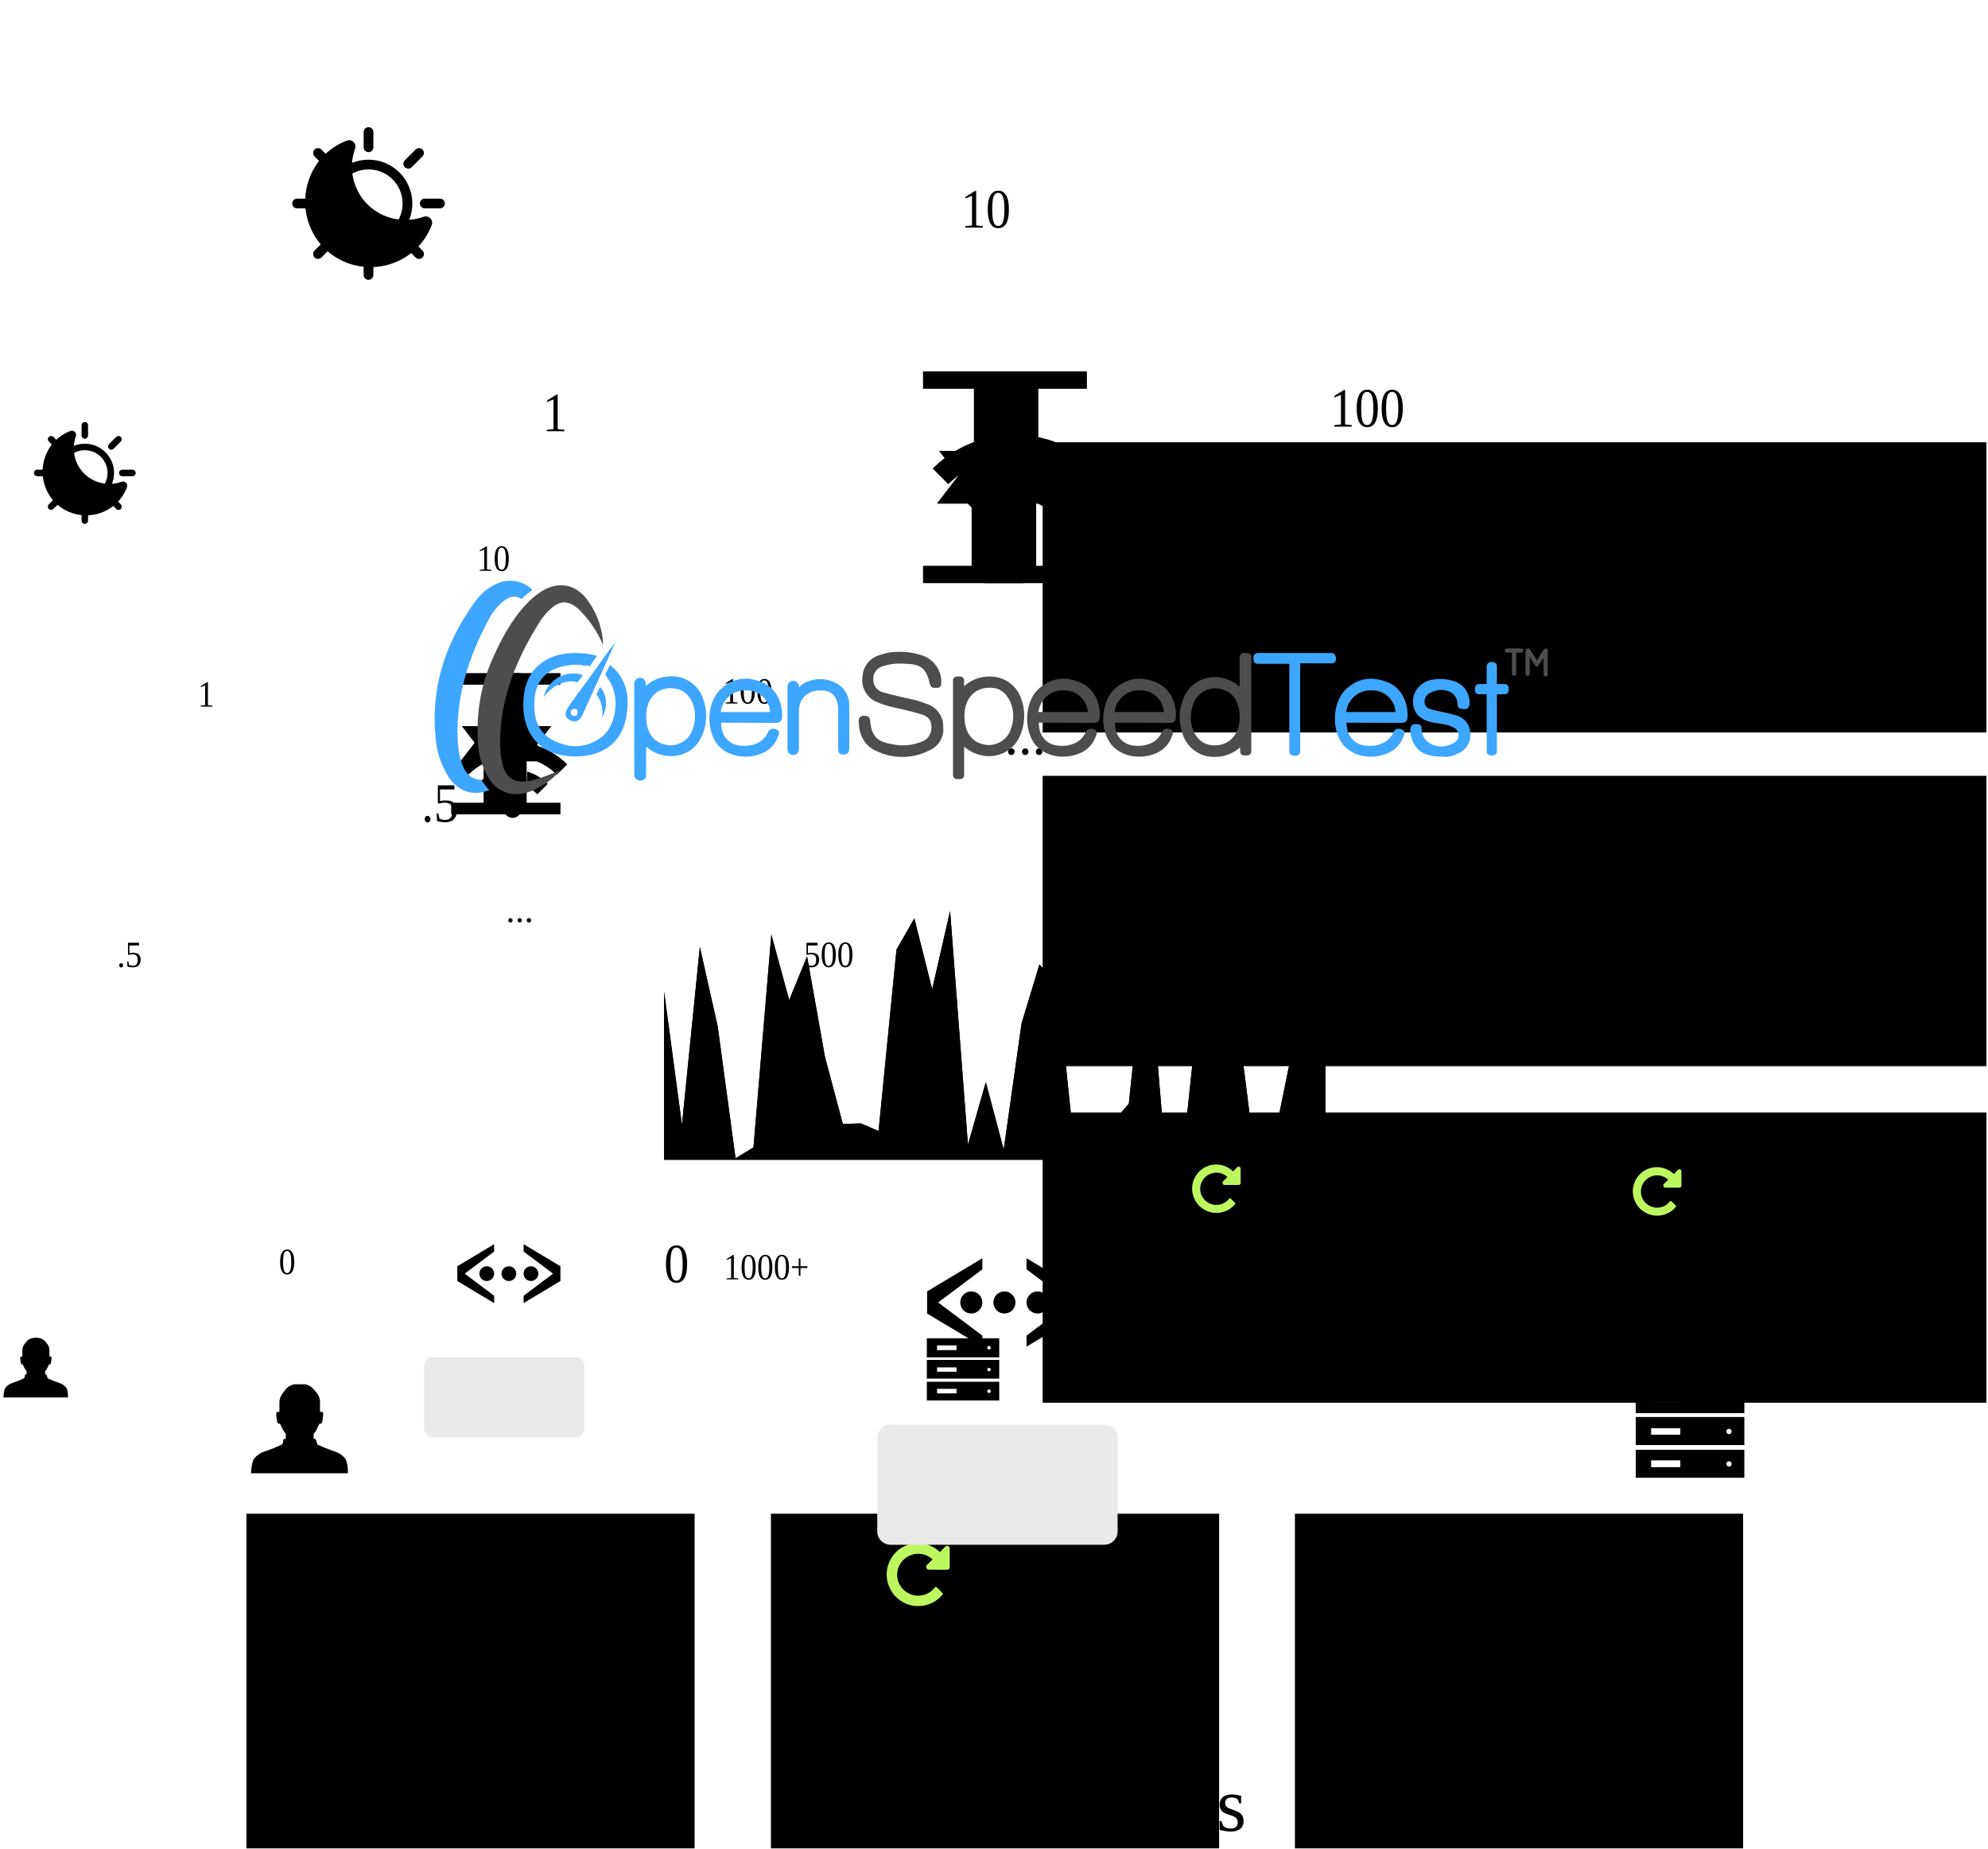
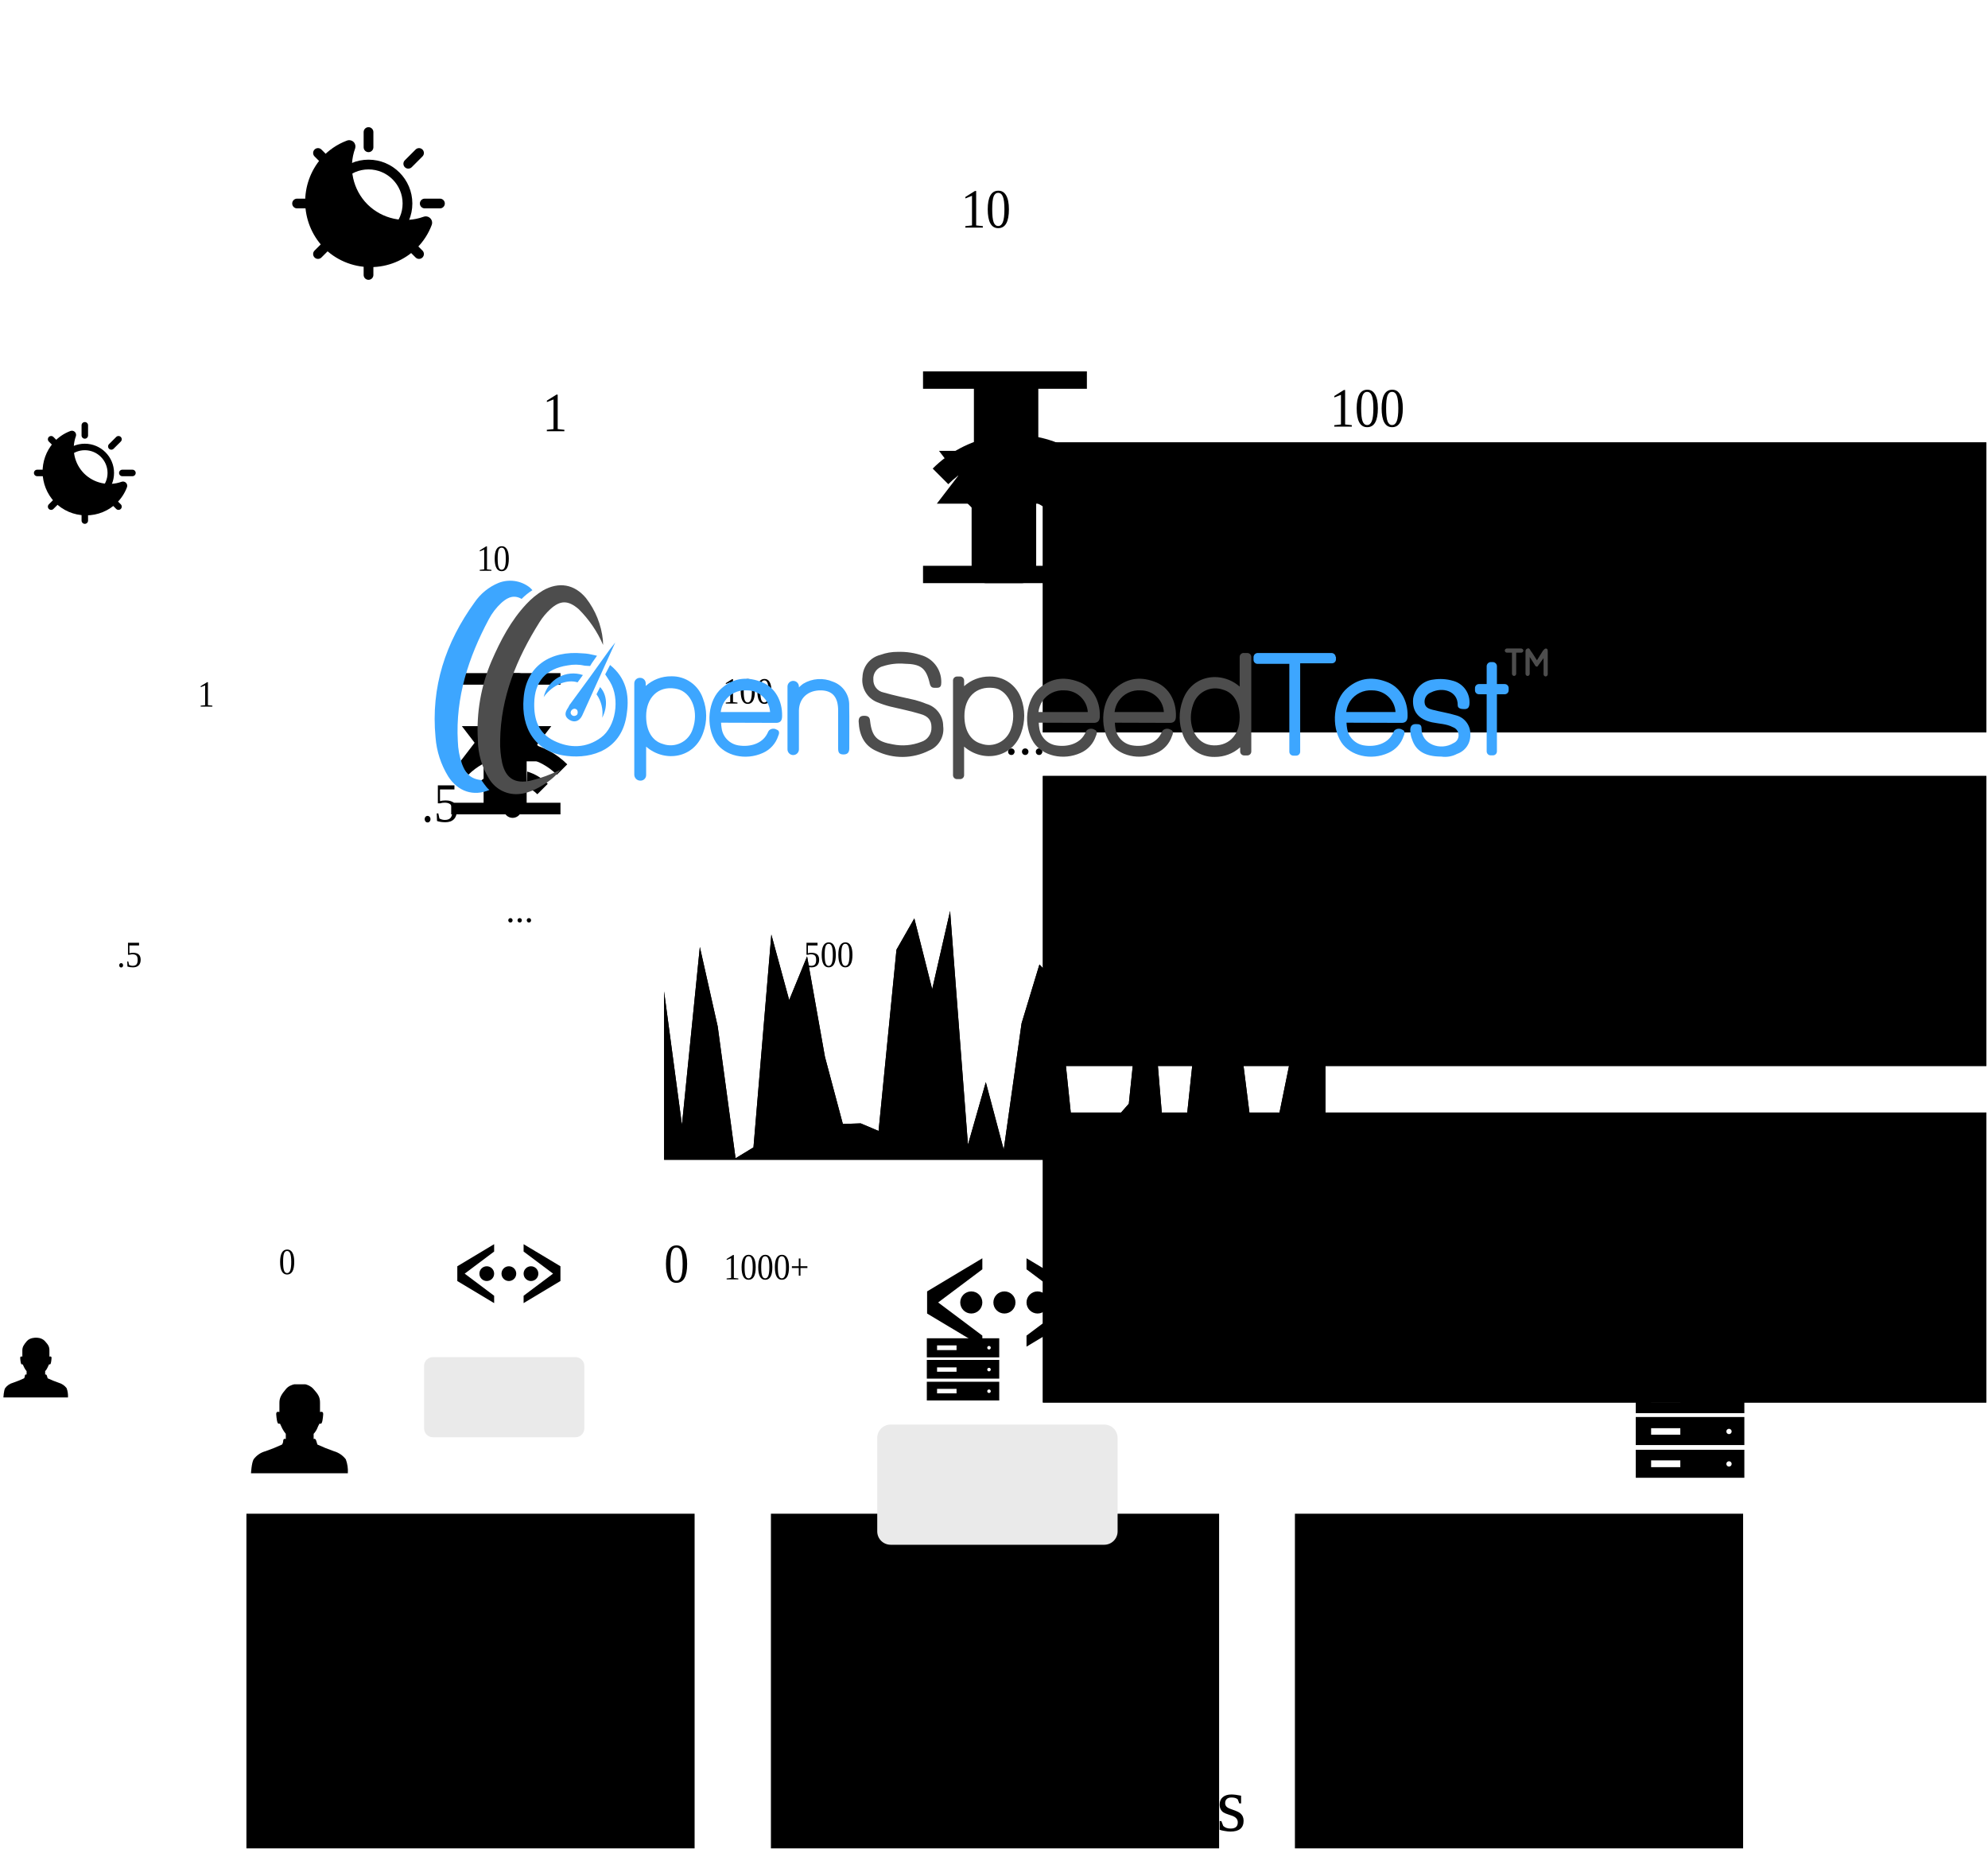
<svg xmlns="http://www.w3.org/2000/svg" xmlns:xlink="http://www.w3.org/1999/xlink" version="1.1" id="OpenSpeedtest" class="openSpeedtestApp">
  <symbol id="logo" viewBox="0 0 262.79 50.38">
    <a target="_blank" href="http://openspeedtest.com?ref=Self-Hosted-Intro&amp;run=5">
      <g>
        <path d="M39.77,15.17A27,27,0,0,0,34,6.71c-2.49-2.13-4.33-2.13-6.68,0a15.2,15.2,0,0,0-2.55,3.06c-5.4,8.59-9.17,17.68-9.31,28a22.39,22.39,0,0,0,.5,5.33C16.83,46.7,19,48,22.66,47.2a32.27,32.27,0,0,0,7-2.56c-1.78,2.63-6.47,5.4-9.38,5.68a7.44,7.44,0,0,1-7.46-3.62,17.59,17.59,0,0,1-2.62-9.16A41.31,41.31,0,0,1,13.42,19C15.55,14.1,18,9.41,21.66,5.51a18.35,18.35,0,0,1,3.91-3.2C29.33.18,33,.82,35.72,4.09a19.33,19.33,0,0,1,4,9.94Z" style="fill: #4d4d4d" />
        <path d="M12.93,49.4C9.16,51,5.47,49.76,3.2,46.2A20.53,20.53,0,0,1,.21,37C-.92,25.11,2.56,14.6,9.45,5.08A12.69,12.69,0,0,1,15.06.53a7.51,7.51,0,0,1,7.31,1,5.17,5.17,0,0,1,.71.71A14.47,14.47,0,0,0,20.53,4.3c-2.21-1.28-3.84.14-4.76.92a14.34,14.34,0,0,0-3,3.91C8,18.08,4.9,27.52,5.47,37.89a17.58,17.58,0,0,0,1,5.4c.71,1.85,1.71,3.48,4.48,3.77C11.15,47.06,12,48.69,12.93,49.4Z" style="fill: #3da6ff" />
        <path d="M109.31,16.8a16.31,16.31,0,0,1,6,.92A6.55,6.55,0,0,1,119.61,24c0,.78-.15,1.28-1,1.28s-1.42.14-1.7-.92c-.86-3.77-2.13-4.69-6-4.76a12.92,12.92,0,0,0-5,.57,3,3,0,0,0-2.34,3.19A3,3,0,0,0,106,26.39c2.48.71,4.9,1.21,7.39,1.77a22,22,0,0,1,2.77.93,5.47,5.47,0,0,1,3.9,5.25,5.44,5.44,0,0,1-3.34,5.76,14,14,0,0,1-12.35.14c-3-1.28-4.12-3.84-4.27-7,0-.93.36-1.35,1.28-1.35s1.35.28,1.42,1.21c.43,3.76,1.64,4.9,5.4,5.54a11.78,11.78,0,0,0,6.61-.57,3.45,3.45,0,0,0,2.48-3.48c0-1.64-.78-2.63-2.63-3.13-2.34-.71-4.83-1.21-7.17-1.77a22.21,22.21,0,0,1-3-1,5.61,5.61,0,0,1-3.48-6,5.55,5.55,0,0,1,4.26-5.19A11.35,11.35,0,0,1,109.31,16.8Z" style="fill: #4d4d4d" />
        <path d="M237.65,41.52c-3.84,0-6-1.35-6.89-4.05a5.87,5.87,0,0,1-.43-2.2c0-.86.36-1.42,1.28-1.42S233,33.92,233,35c0,3.55,4.41,5.26,7.53,3.34a2,2,0,0,0,1.21-1.92,2,2,0,0,0-1.35-1.84c-1.49-.79-3.2-.79-4.9-1.14-3.2-.71-4.76-2.56-4.48-5.61a5.37,5.37,0,0,1,4.69-4.48,10.83,10.83,0,0,1,4.76.29,5.24,5.24,0,0,1,3.84,5.54c-.08.78-.43,1.13-1.14,1.13s-1.63-.07-1.63-.92c.07-3.34-3.56-4.4-6.33-3a2.31,2.31,0,0,0-1.49,2.34c.07,1.14.93,1.49,1.78,1.71,1.85.49,3.83.78,5.68,1.35a4.49,4.49,0,0,1,3.34,4.54,4.62,4.62,0,0,1-3.13,4.55A6,6,0,0,1,237.65,41.52Z" style="fill: #3da6ff" />
        <path d="M35,22.27,33.74,24c-2.35-.78-5.83.43-8,3.48A7.15,7.15,0,0,1,35,22.27Z" style="fill: #3da6ff" />
        <path d="M39.56,32.35a7.75,7.75,0,0,0-1.35-5.54l.85-1.7C40.7,26.89,40.91,29.73,39.56,32.35Z" style="fill: #3da6ff" />
        <path d="M262.79,17.65h0V16.8c0-.36,0-.71-.35-.78s-.57.28-.78.5c-.43.71-.93,1.42-1.42,2.27-.57-.85-1-1.64-1.5-2.27-.14-.29-.35-.71-.78-.5s-.42.42-.42.78V22a.53.53,0,0,0,.49.5h0a.53.53,0,0,0,.5-.5v-4l1.35,2.13c.14.14.43.28.57,0l1.35-1.85v3.84a.53.53,0,0,0,.5.49h0a.53.53,0,0,0,.49-.49V17.72h0Z" style="fill: #4d4d4d" />
        <path d="M256.54,16h-3.41a.53.53,0,0,0-.49.49h0a.53.53,0,0,0,.49.5h1.21v5a.54.54,0,0,0,.5.5h0a.54.54,0,0,0,.5-.5v-5h1.2a.53.53,0,0,0,.5-.5h0A.59.59,0,0,0,256.54,16Z" style="fill: #4d4d4d" />
        <path d="M252.64,24.4h-1.85V20.14a1,1,0,0,0-.92-.93h-.57a1,1,0,0,0-.93.93V24.4h-1.84a.94.94,0,0,0-.92.92v.57a.93.93,0,0,0,.92.92h1.84v13.5a.94.94,0,0,0,.93.92h.57a.94.94,0,0,0,.92-.92V26.81h1.85a.94.94,0,0,0,.92-.92v-.57A.94.94,0,0,0,252.64,24.4Z" style="fill: #3da6ff" />
        <path d="M212.72,18a1,1,0,0,0-.92-.93H194.25a1,1,0,0,0-.92.93v.71a.94.94,0,0,0,.92.92h7.53V40.38a.94.94,0,0,0,.93.92h.71a.94.94,0,0,0,.92-.92V19.5h7.53a.94.94,0,0,0,.92-.92V18Z" style="fill: #3da6ff" />
        <path d="M190.06,39.31v0Z" style="fill: #7c7c7c" />
        <path d="M190.06,18v7c-4.4-3.84-11.43-2.77-13.49,3.34a11.48,11.48,0,0,0,.07,8,7.72,7.72,0,0,0,7.53,5.26,8.84,8.84,0,0,0,6-2.27h0v1a.94.94,0,0,0,.93.92h.78a.93.93,0,0,0,.92-.92V18a.94.94,0,0,0-.92-.93h-.78A.92.92,0,0,0,190.06,18Zm-6.82,20.81a4.79,4.79,0,0,1-1.13-.29c-3.06-1.2-4.41-5.39-3.06-9.23a5.49,5.49,0,0,1,7.11-3.55c2.48.71,3.9,3.12,3.9,6.53C190.06,36.62,187.22,39.31,183.24,38.82Z" style="fill: #4d4d4d" />
        <path d="M48.58,47.2h0a1.31,1.31,0,0,0,1.35-1.35V39.17c4.4,3.84,11.43,2.77,13.49-3.34a11.48,11.48,0,0,0-.07-8,7.7,7.7,0,0,0-7.52-5.26,8.83,8.83,0,0,0-6,2.28h0v-.57a1.31,1.31,0,0,0-1.35-1.35h0a1.31,1.31,0,0,0-1.35,1.35V45.78A1.42,1.42,0,0,0,48.58,47.2Zm8.17-21.74a6,6,0,0,1,1.13.29c3.06,1.21,4.41,5.4,3.06,9.23a5.47,5.47,0,0,1-7.1,3.55c-2.49-.71-3.91-3.12-3.91-6.53C49.93,27.67,52.7,24.83,56.75,25.46Z" style="fill: #3da6ff" />
        <path d="M228.06,33.56c1.21.07,1.64-.5,1.64-1.63.07-3.55-1.64-6.61-4.55-7.89-3.41-1.42-6.68-1.27-9.66,1.28-3.34,2.77-3.91,9-1.42,12.86,2.13,3.19,7,4.33,11.08,2.48a6.57,6.57,0,0,0,3.62-4c.29-.57.36-1.28-.35-1.5a1.51,1.51,0,0,0-1.78.15c-.28.28-.35.71-.57,1-1.13,2.06-3.83,3.05-6.74,2.56a4.77,4.77,0,0,1-3.91-4,10.21,10.21,0,0,1-.14-1.35ZM215.21,31a5.92,5.92,0,0,1,.92-2.55h0a5.81,5.81,0,0,1,5.26-2.56A5.46,5.46,0,0,1,226.85,31Z" style="fill: #3da6ff" />
        <path d="M173.37,33.56c1.21.07,1.64-.5,1.64-1.63.07-3.55-1.64-6.61-4.55-7.89-3.41-1.42-6.68-1.27-9.66,1.28-3.34,2.77-3.91,9-1.42,12.86,2.13,3.19,7,4.33,11.08,2.48a6.57,6.57,0,0,0,3.62-4c.29-.57.36-1.28-.35-1.5a1.51,1.51,0,0,0-1.78.15c-.28.28-.35.71-.57,1-1.13,2.06-3.83,3.05-6.74,2.56a4.77,4.77,0,0,1-3.91-4,10.21,10.21,0,0,1-.14-1.35ZM160.52,31a5.92,5.92,0,0,1,.92-2.55h0a5.81,5.81,0,0,1,5.26-2.56A5.46,5.46,0,0,1,172.16,31Z" style="fill: #4d4d4d" />
        <path d="M155.4,33.56c1.21.07,1.64-.5,1.64-1.63.07-3.55-1.64-6.61-4.55-7.89-3.41-1.42-6.68-1.27-9.66,1.28-3.34,2.77-3.91,9-1.42,12.86,2.13,3.19,7,4.33,11.08,2.48a6.57,6.57,0,0,0,3.62-4c.29-.57.36-1.28-.35-1.5a1.51,1.51,0,0,0-1.78.15c-.28.28-.35.71-.57,1-1.13,2.06-3.83,3.05-6.74,2.56a4.77,4.77,0,0,1-3.91-4,10.21,10.21,0,0,1-.14-1.35ZM142.55,31a5.92,5.92,0,0,1,.92-2.55h0a5.81,5.81,0,0,1,5.26-2.56A5.49,5.49,0,0,1,154.2,31Z" style="fill: #4d4d4d" />
        <path d="M80.4,33.56c1.21.07,1.63-.5,1.63-1.63.07-3.55-1.63-6.61-4.54-7.89-3.41-1.42-6.68-1.27-9.66,1.28-3.34,2.77-3.91,9-1.42,12.86,2.13,3.19,7,4.33,11.08,2.48a6.6,6.6,0,0,0,3.62-4c.28-.57.36-1.28-.36-1.5a1.49,1.49,0,0,0-1.77.15c-.28.28-.36.71-.57,1-1.14,2.06-3.83,3.05-6.75,2.56a4.75,4.75,0,0,1-3.9-4,10.21,10.21,0,0,1-.14-1.35ZM67.54,31a5.88,5.88,0,0,1,.93-2.55h0a5.8,5.8,0,0,1,5.25-2.56A5.46,5.46,0,0,1,79.19,31Z" style="fill: #3da6ff" />
        <path d="M97.87,29.51A5.77,5.77,0,0,0,94,23.83a7.7,7.7,0,0,0-7,.5,8.08,8.08,0,0,0-1,.85V25a1.35,1.35,0,1,0-2.7,0V39.81a1.35,1.35,0,0,0,2.7,0V30.65c.07-3,2.2-4.83,5.26-4.76,2.7.07,4,1.63,4,4.76v8.88c0,.92.15,1.49,1.28,1.49s1.35-.71,1.35-1.49C97.87,36.26,97.94,32.92,97.87,29.51Z" style="fill: #3da6ff" />
        <path d="M86,32.07v0Z" style="fill: #3da6ff" />
        <path d="M45.38,31.22c-1,8.66-8.16,10.86-14.13,10.15C23.65,40.52,20.38,34.7,21,27.74c.57-7.6,6.32-11.3,13.92-10.59a10.89,10.89,0,0,1,1.5.15c.78.14,1.91.42,1.91.42l-1.2,1.71-.43.71-1.21-.07A9.87,9.87,0,0,0,31.39,20c-5.11.78-7.81,3.76-7.88,9-.07,3.76,1,7,4.69,8.8s7.6,1.78,11.08-.78,4.54-9.09,2.13-13.14l-1.14-1.77,1.14-2.21C45.17,22.91,46,26.89,45.38,31.22Z" style="fill: #3da6ff" />
        <path d="M41.34,16.23h0c-3.13,4.41-6.25,8.74-9.52,13.14l-.14.29c-.07.07-.07.14-.15.28-.92,1.28-.85,2.2.29,2.91s2.34.36,3-1c2.28-5,4.55-10.09,6.89-15.2l.93-2.06ZM33.67,31.57a1,1,0,0,1-.72.36.83.83,0,0,1-.85-.85,1,1,0,0,1,.85-.86.81.81,0,0,1,.72.36A1.22,1.22,0,0,1,33.67,31.57Z" style="fill: #3da6ff" />
        <path d="M136.08,34.91a5.46,5.46,0,0,1-7.1,3.55c-2.48-.71-3.91-3.12-3.91-6.53,0-4.41,2.77-7.1,6.89-6.61a4.75,4.75,0,0,1,1.14.29C136,26.89,137.43,31.15,136.08,34.91Zm2.42-7A7.72,7.72,0,0,0,131,22.62a8.85,8.85,0,0,0-6,2.28V23.55a.94.94,0,0,0-.92-.93h-.78a.94.94,0,0,0-.92.93V45.92a.93.93,0,0,0,.92.92h.78a.93.93,0,0,0,.92-.92V39.17c4.41,3.84,11.44,2.77,13.5-3.34A11.79,11.79,0,0,0,138.5,27.88Z" style="fill: #4d4d4d" />
      </g>
      <rect fill="transparent" x="0" y="0" width="265" height="60" />
    </a>
  </symbol>
  <symbol id="mainGaugebg" viewBox="0 0 295.93 270.18">
    <path fill="none" d="M64.32,256.41a137,137,0,1,1,192.09-24.8l-.07.09a134.45,134.45,0,0,1-24.71,24.71" />
  </symbol>
  <symbol id="mainGaugeBlue" viewBox="0 0 295.93 270.18">
    <path fill="none" d="M64.32,256.41a137,137,0,1,1,192.09-24.8l-.07.09a134.45,134.45,0,0,1-24.71,24.71" />
  </symbol>
  <symbol id="mainGaugeWhite" viewBox="0 0 295.93 270.18">
    <path fill="none" d="M64.32,256.41a137,137,0,1,1,192.09-24.8l-.07.09a134.45,134.45,0,0,1-24.71,24.71" />
  </symbol>
  <symbol id="oDoMeter" viewBox="0 0 295.93 270.18">
    <text transform="translate(76.34 264.28) scale(0.9 1)">0</text>
    <text transform="translate(23.81 164.6) scale(0.9 1)">.5</text>
    <text transform="translate(50.01 80.11) scale(0.9 1)">1</text>
    <text transform="translate(140.58 36.04) scale(0.9 1)">10</text>
    <text transform="translate(220.43 79.11) scale(0.9 1)">100</text>
    <text transform="translate(246.71 164.6) scale(0.9 1)">500</text>
    <text id="oDoTopSpeed" class="oDoTop-Speed" transform="translate(220.71 265.99) scale(0.9 1)">1000+</text>
    <text id="oDoLiveSpeed" class="oDoLive-Speed" transform="translate(150 150) scale(1 1)">...</text>
    <text id="oDoLiveStatus" class="oDoLive-Status" transform="translate(151 170) scale(1 1)" />
  </symbol>
  <symbol id="progressBar" viewBox="0 0 293.53 18.38">
    <defs>
      <symbol id="personLeft" class="uiBg" viewBox="0 0 33.46 30.9">
        <path d="M32.7,4.8a7.81,7.81,0,0,1-4.1,2.8,61.42,61.42,0,0,0-5.7,2.3s-.1.3-.4,1.3-.9.6-.9.6v1.8a6.15,6.15,0,0,1,1.2,1.8,14.72,14.72,0,0,0,.8,1.7h.5c.5,0,.7,1.9.8,3.2s-1.1.8-1.1.8v3.2c0,1.9-.5,2.8-2.3,4.8s-4.7,1.8-4.7,1.8-3.1.1-4.7-1.8-2.3-3-2.3-4.8V21.1s-1.2.5-1.1-.8.3-3.2.8-3.2H10s.3-.6.8-1.7A9.62,9.62,0,0,1,12,13.6V11.8s-.8.4-.9-.6a2.26,2.26,0,0,0-.4-1.3A61.42,61.42,0,0,0,5,7.6,7.41,7.41,0,0,1,.9,4.8C.2,3.6,0,0,0,0H33.4A11.7,11.7,0,0,1,32.7,4.8Z" />
      </symbol>
      <symbol id="progressElement" class="uiBg" viewBox="0 0 409.31 10.48">
        <line id="progressbg" class="progressbg" x1="5" y1="5" x2="405" y2="5" />
      </symbol>
      <symbol id="doc" class="uiBg" viewBox="0 0 36.8 31.6">
        <path d="M0,31.6V21.9H36.8v9.7Zm15.1-6H5.2V28h9.9Zm16.5.3a.9.9,0,1,0,.9.9A.9.9,0,0,0,31.6,25.9Z" />
        <path d="M0,20.6V11.1H36.8v9.5Zm15.1-6H5.2v2.2h9.9Zm16.5.2a.9.9,0,1,0,.9.9A.9.9,0,0,0,31.6,14.8Z" />
        <path d="M0,9.5V0H36.8V9.5ZM15.1,3.6H5.2V5.9h9.9Zm16.5.2a.9.9,0,1,0,.9.9A.9.9,0,0,0,31.6,3.8Z" />
      </symbol>
    </defs>
    <g id="Progress">
      <g>
        <use width="33.46" height="30.9" transform="matrix(0.57, 0, 0, -0.57, 0, 17.49)" xlink:href="#personLeft" />
        <use width="409.31" height="10.48" transform="matrix(0.57, 0, 0, -0.57, 28.35, 13.39)" xlink:href="#progressElement" />
        <use width="36.8" height="31.6" transform="matrix(0.58, 0, 0, -0.58, 272.2, 18.38)" xlink:href="#doc" />
      </g>
    </g>
  </symbol>
  <symbol id="upSymbol" viewBox="0 0 32.21 41.62">
    <g>
      <path d="M2.71,26H9.55V38.55a2.93,2.93,0,0,0,2.78,3.07h7.13a2.94,2.94,0,0,0,2.78-3.07V26h6.84L15.89,8.8Z" />
      <rect width="32.21" height="3.41" />
    </g>
  </symbol>
  <symbol id="downSymbol" viewBox="0 0 32.21 41.62">
    <g>
      <path d="M29.51,15.62H22.66V3.08A2.94,2.94,0,0,0,19.88,0H12.76A2.94,2.94,0,0,0,10,3.08V15.62H3.14l13.18,17.2Z" />
      <rect y="38.21" width="32.21" height="3.41" />
    </g>
  </symbol>
  <symbol id="resultCard" viewBox="0 0 278.13 85.49">
    <g>
      <rect width="278.13" height="85.49" />
    </g>
  </symbol>
  <symbol id="resultCardMob" viewBox="0 0 88.1 65.79">
    <g>
      <rect width="88.1" height="65.79" />
    </g>
  </symbol>
  <symbol id="downloadRc1" viewBox="0 0 66.93 13.85">
    <g>
      <text transform="translate(0 10.52)" class="rtext">DOWNLOAD</text>
    </g>
  </symbol>
  <symbol id="uploadRc2" viewBox="0 0 46.73 13.85">
    <g>
      <text transform="translate(0 10.52)" class="rtext">UPLOAD</text>
    </g>
  </symbol>
  <symbol id="pingSymbol" viewBox="0 0 14.28 14.28">
    <g>
-       <path d="M13.92.64a.55.55,0,0,0-.65.13L12.06,2A7.21,7.21,0,0,0,9.79.52a7,7,0,0,0-5.42,0,7,7,0,0,0-3.8,3.8,7,7,0,0,0,0,5.54,7.23,7.23,0,0,0,1.52,2.28,7.25,7.25,0,0,0,2.28,1.53,6.89,6.89,0,0,0,2.77.56,7.12,7.12,0,0,0,5.5-2.57.31.31,0,0,0,.07-.21.23.23,0,0,0-.09-.19L11.35,10a.36.36,0,0,0-.24-.09.27.27,0,0,0-.21.11,4.61,4.61,0,0,1-1.67,1.37,4.68,4.68,0,0,1-2.09.48,4.75,4.75,0,0,1-3.36-1.39A4.84,4.84,0,0,1,2.76,9a4.68,4.68,0,0,1-.38-1.85A4.63,4.63,0,0,1,2.76,5.3,4.74,4.74,0,0,1,5.3,2.76a4.72,4.72,0,0,1,5.09.9L9.1,4.94A.54.54,0,0,0,9,5.58.56.56,0,0,0,9.52,6h4.17a.61.61,0,0,0,.42-.17.57.57,0,0,0,.17-.42V1.19a.56.56,0,0,0-.36-.55Z" style="fill: #bdf760" />
+       <path d="M13.92.64a.55.55,0,0,0-.65.13L12.06,2A7.21,7.21,0,0,0,9.79.52a7,7,0,0,0-5.42,0,7,7,0,0,0-3.8,3.8,7,7,0,0,0,0,5.54,7.23,7.23,0,0,0,1.52,2.28,7.25,7.25,0,0,0,2.28,1.53,6.89,6.89,0,0,0,2.77.56,7.12,7.12,0,0,0,5.5-2.57.31.31,0,0,0,.07-.21.23.23,0,0,0-.09-.19L11.35,10a.36.36,0,0,0-.24-.09.27.27,0,0,0-.21.11,4.61,4.61,0,0,1-1.67,1.37,4.68,4.68,0,0,1-2.09.48,4.75,4.75,0,0,1-3.36-1.39A4.84,4.84,0,0,1,2.76,9a4.68,4.68,0,0,1-.38-1.85A4.63,4.63,0,0,1,2.76,5.3,4.74,4.74,0,0,1,5.3,2.76a4.72,4.72,0,0,1,5.09.9L9.1,4.94A.54.54,0,0,0,9,5.58.56.56,0,0,0,9.52,6h4.17a.61.61,0,0,0,.42-.17.57.57,0,0,0,.17-.42V1.19a.56.56,0,0,0-.36-.55Z" style="fill: #000" />
    </g>
  </symbol>
  <symbol id="pingRc3" viewBox="0 0 28.43 13.85">
    <g>
      <text transform="translate(0 10.52)" class="rtext">PING</text>
    </g>
  </symbol>
  <symbol id="jitterRc3" viewBox="0 0 39.95 13.85">
    <text class="rtext" transform="translate(0 9.64)">JITTER</text>
  </symbol>
  <symbol id="downResultC1" viewBox="0 0 53.35 39.8">
    <text id="downResult" transform="translate(0 20.07)" class="rtextnum">---</text>
    <text x="0" y="35" class="rtextmbms">Mbps</text>
  </symbol>
  <symbol id="upResultC2" viewBox="0 0 53.35 39.8">
    <text id="upRestxt" transform="translate(0 20.07)" class="rtextnum">---</text>
    <text x="0" y="36.09" class="rtextmbms">Mbps</text>
  </symbol>
  <symbol id="pingResultC3" viewBox="0 0 40.01 39.79">
    <text transform="translate(0 20.07)" id="pingResult" class="rtextnum">--</text>
    <text x="0" y="35" class="rtextmbms">ms</text>
  </symbol>
  <symbol id="jitterResultC3" viewBox="0 0 21.99 39.79">
    <text id="jitterDesk" transform="translate(2.33 20.07)" class="rtextnum">--</text>
    <text x="2" y="35" xml:space="preserve" class="rtextmbms">ms</text>
  </symbol>
  <symbol style="fill: url(#gradient)" id="graphc1" viewBox="0 0 200 100">
    <polygon points="0,50 0.00,16.91 3.51,43.13 7.03,8.17 10.54,23.80 14.05,49.71 17.57,47.57 21.08,5.73 24.59,18.61 28.11,10.03 31.62,29.77 35.14,42.97 38.65,42.85 42.16,44.34 45.68,8.71 49.19,2.56 52.70,16.48 56.22,1.10 59.73,47.04 63.24,34.75 66.76,48.00 70.27,23.19 73.78,11.62 77.30,15.34 80.81,49.09 84.32,42.92 87.84,42.99 91.35,38.99 94.86,5.15 98.38,47.27 101.89,49.66 105.41,16.49 108.92,29.03 112.43,19.89 115.95,47.80 119.46,48.13 122.97,30.92 126.49,17.38 130.00,9.27 130,50" class="line" />
  </symbol>
  <symbol style="fill: url(#gradient)" id="graphc2" viewBox="0 0 200 100">
    <polygon points="0,50 0.00,16.91 3.51,43.13 7.03,8.17 10.54,23.80 14.05,49.71 17.57,47.57 21.08,5.73 24.59,18.61 28.11,10.03 31.62,29.77 35.14,42.97 38.65,42.85 42.16,44.34 45.68,8.71 49.19,2.56 52.70,16.48 56.22,1.10 59.73,47.04 63.24,34.75 66.76,48.00 70.27,23.19 73.78,11.62 77.30,15.34 80.81,49.09 84.32,42.92 87.84,42.99 91.35,38.99 94.86,5.15 98.38,47.27 101.89,49.66 105.41,16.49 108.92,29.03 112.43,19.89 115.95,47.80 119.46,48.13 122.97,30.92 126.49,17.38 130.00,9.27 130,50" class="line2" />
  </symbol>
  <symbol id="jitterMob" viewBox="0 0 58.1 35.77">
    <text id="pingMobres" transform="translate(11.07 18.05)" class="rtextnum">--</text>
    <text x="-8" y="33.46" class="rtextmbms">Jitter</text>
    <text id="JitterResultMon" x="17" y="33.46" class="jitter-Mob">--</text>
    <text id="JitterResultms" x="36" y="33.46" class="rtextmbms">ms</text>
  </symbol>
  <symbol id="settings" viewBox="0 0 100 125">
    <rect fill="transparent" x="0" y="25" width="100" height="50" />
    <path d="M36.43,29.64,9.29,50,36.43,70.36v6.78L2.5,56.79V43.21L36.43,22.86Z" />
    <path d="M63.57,70.36,90.71,50,63.57,29.64V22.86L97.5,43.21V56.79L63.57,77.14Z" />
    <circle cx="29.64" cy="50" r="6.79" />
    <circle cx="50" cy="50" r="6.79" />
    <circle cx="70.36" cy="50" r="6.79" />
  </symbol>
  <symbol id="playButton" style="fill: #eaeaea" viewBox="0 0 191.255 191.255">
    <rect width="180" height="90" rx="10" ry="10" class="startButton" />
    <text class="buttonTxt" x="90" y="60">Start</text>
  </symbol>
  <symbol id="introProgress" viewBox="0 0 409.31 10.48">
    <line x1="5" y1="5" x2="405" y2="5" />
  </symbol>
  <symbol id="ConnectError" viewBox="0 0 489.6 489.6">
    <a target="_blank" href="https://openspeedtest.com/FAQ.php?ref=NetworkError">
      <g>
        <g>
          <path d="M179.6,235.6c-33.7,10.3-65.5,28.5-92.2,55.1l46.6,46.6c13.9-13.9,30.1-24.8,47.6-32.5L179.6,235.6z" />
          <path d="M175.8,109C111.3,122,49.9,153.4,0,203.3l46.6,46.6c37.5-37.5,83.1-61.9,131.2-73.7L175.8,109z" />
          <path d="M313.8,109l-2,67.3c48.1,11.8,93.7,36.2,131.2,73.7l46.6-46.6C439.8,153.4,378.3,122,313.8,109z" />
          <path d="M307.9,304.8c17.5,7.7,33.7,18.6,47.7,32.6l46.6-46.6c-26.6-26.6-58.5-44.9-92.2-55.2L307.9,304.8z" />
        </g>
        <circle cx="244.8" cy="403.2" r="40" />
        <g>
          <path d="M260.6,330.4h-31.7c-8.3,0-15.1-6.6-15.3-14.9L206,62.2c-0.3-8.6,6.7-15.8,15.3-15.8h47c8.6,0,15.6,7.1,15.3,15.8                  l-7.7,253.3C275.7,323.8,268.9,330.4,260.6,330.4z" />
        </g>
      </g>
    </a>
  </symbol>
  <symbol id="light" viewBox="0 0 512 512">
    <g>
      <path d="M256,108.936c-81.091,0-147.064,65.973-147.064,147.064S174.909,403.064,256,403.064S403.064,337.091,403.064,256         S337.091,108.936,256,108.936z M256,370.383c-63.071,0-114.383-51.312-114.383-114.383c0-63.071,51.312-114.383,114.383-114.383         c63.071,0,114.383,51.312,114.383,114.383C370.383,319.071,319.071,370.383,256,370.383z" />
      <path d="M256,83.708c9.024,0,16.34-7.316,16.34-16.34V16.34C272.34,7.316,265.024,0,256,0c-9.024,0-16.34,7.316-16.34,16.34         v51.027C239.66,76.391,246.976,83.708,256,83.708z" />
      <path d="M256,428.292c-9.024,0-16.34,7.316-16.34,16.34v51.027c0,9.024,7.316,16.34,16.34,16.34c9.024,0,16.34-7.316,16.34-16.34         v-51.027C272.34,435.609,265.024,428.292,256,428.292z" />
      <path d="M111.062,134.171c6.38,6.381,16.727,6.381,23.109,0c6.381-6.38,6.381-16.727,0-23.109L98.089,74.981         c-6.38-6.381-16.727-6.381-23.109,0c-6.381,6.38-6.381,16.727,0,23.109L111.062,134.171z" />
      <path d="M400.938,377.829c-6.38-6.381-16.727-6.38-23.109,0c-6.381,6.38-6.381,16.727,0,23.109l36.081,36.082         c6.38,6.382,16.727,6.382,23.109,0c6.382-6.38,6.382-16.727,0-23.109L400.938,377.829z" />
      <path d="M83.708,256c0-9.024-7.316-16.34-16.34-16.34H16.34C7.316,239.66,0,246.976,0,256c0,9.024,7.316,16.34,16.34,16.34         h51.027C76.391,272.34,83.708,265.024,83.708,256z" />
      <path d="M495.66,239.66h-51.027c-9.024,0-16.34,7.316-16.34,16.34c0,9.024,7.316,16.34,16.34,16.34h51.027         c9.024,0,16.34-7.316,16.34-16.34C512,246.976,504.684,239.66,495.66,239.66z" />
      <path d="M111.062,377.829l-36.081,36.082c-6.381,6.382-6.381,16.727,0,23.109c6.38,6.382,16.727,6.383,23.109,0l36.081-36.082         c6.381-6.381,6.381-16.727,0-23.109C127.79,371.447,117.443,371.447,111.062,377.829z" />
      <path d="M400.938,134.171l36.081-36.082c6.382-6.381,6.382-16.727,0-23.109c-6.38-6.381-16.727-6.381-23.109,0l-36.081,36.082         c-6.381,6.381-6.381,16.727,0,23.109C384.21,140.552,394.557,140.553,400.938,134.171z" />
    </g>
    <rect fill="none" width="512" cursor="pointer" pointer-events="visible" height="512" />
  </symbol>
  <symbol id="dark" viewBox="0 0 1024 1024">
    <path d="M524.8 938.667h-4.267a439.893 439.893 0 0 1-313.173-134.4 446.293 446.293 0 0 1-11.093-597.333 432.213 432.213 0 0 1 170.667-116.907 42.667 42.667 0 0 1 45.227 9.387 42.667 42.667 0 0 1 10.24 42.667 358.4 358.4 0 0 0 82.773 375.893 361.387 361.387 0 0 0 376.747 82.773 42.667 42.667 0 0 1 54.187 55.04A433.493 433.493 0 0 1 836.267 810.667a438.613 438.613 0 0 1-311.467 128z" />
  </symbol>
  <a id="resultsData">
    <svg class="Desktop" viewBox="0 0 586 346">
      <g id="UI-Desk">
        <use id="mainGaugebg-Desk" class="main-Gaugebg" xlink:href="#mainGaugebg" x="10.28" y="36.11" width="273.94" height="245.39" />
        <use id="mainGaugeBlue-Desk" class="main-GaugeBlue" xlink:href="#mainGaugeBlue" x="10.28" y="36.11" width="273.94" height="245.39" />
        <use id="mainGaugeWhite-Desk" class="main-GaugeWhite" xlink:href="#mainGaugeWhite" x="10.28" y="36.11" width="273.94" height="245.39" />
        <use xlink:href="#resultCard" class="Cards" x="307.4" y="31" width="278.1" height="85.5">
						</use>
        <use xlink:href="#resultCard" class="Cards" x="307.4" y="129.3" width="278.1" height="85.5">
						</use>
        <use xlink:href="#resultCard" class="Cards" x="307.4" y="228.5" width="278.1" height="85.5">
						</use>
        <use id="downSymbolDesk" xlink:href="#downSymbol" class="Desktop" x="133" y="99" width="32.21" height="41.62" />
        <use id="upSymbolDesk" xlink:href="#upSymbol" class="Desktop" x="133" y="99" width="32.21" height="41.62" />
        <use id="ConnectErrorDesk" xlink:href="#ConnectError" class="ConnectError" x="135" y="107.8" width="32.21" height="41.62" />
        <use class="oDo-Meter" xlink:href="#oDoMeter" x="10.28" y="36.11" width="273.94" height="245.39" />
        <use xlink:href="#progressBar" x="1" y="295" width="293.53" height="18.38" />
        <use id="progressStatus-Desk" class="intro-Progress" xlink:href="#introProgress" x="29" y="295" width="234" height="21" />
        <use xlink:href="#downloadRc1" x="335.05" y="50.28" width="67" height="16">
						</use>
        <use xlink:href="#uploadRc2" x="345.33" y="145.2" width="47" height="16">
						</use>
        <use xlink:href="#pingSymbol" x="351.4" y="243.8" width="14.3" height="14.4" />
        <use xlink:href="#pingSymbol" x="481.3" y="244.6" width="14.33" height="14.4" />
        <use xlink:href="#pingRc3" x="367.01" y="244.68" width="28" height="16">
						</use>
        <use xlink:href="#jitterRc3" x="495.61" y="246.3" width="39.95" height="13.85">
						</use>
        <use xlink:href="#upSymbol" class="Symbol" x="329" y="146.5" width="11.8" height="13.9" />
        <use xlink:href="#downSymbol" class="Symbol" x="318.7" y="51.9" width="11.8" height="13.8" />
        <use xlink:href="#graphc2" x="427.84" y="134" width="200" height="135">
						</use>
        <use xlink:href="#graphc1" x="427.84" y="35" width="200" height="135">
						</use>
        <use xlink:href="#downResultC1" x="298" y="67.21" width="200" height="45.1">
						</use>
        <use xlink:href="#upResultC2" x="298" y="162.13" width="200" height="45.1">
						</use>
        <use xlink:href="#pingResultC3" x="303.73" y="261.55" width="200" height="45.1">
						</use>
        <use xlink:href="#jitterResultC3" x="420.04" y="262.17" width="200" height="45.1">
						</use>
      </g>
      <g id="intro-Desk">
        <use id="deskStart" class="deskStart" xlink:href="#mainGaugebg" x="10.28" y="36.11" width="273.94" height="245.39" />
        <use xlink:href="#resultCard" class="Cards" x="307.4" y="31" width="278.1" height="85.5" />
        <use xlink:href="#resultCard" class="Cards" x="307.4" y="228.5" width="278.1" height="85.5" />
        <use xlink:href="#resultCard" class="Cards" x="307.4" y="129.3" width="278.1" height="85.5" />
        <use xlink:href="#downloadRc1" x="335.05" y="50.28" width="67" height="16">
						</use>
        <use xlink:href="#uploadRc2" x="345.33" y="145.2" width="47" height="16">
						</use>
        <use xlink:href="#pingSymbol" x="351.4" y="243.8" width="14.3" height="14.4" />
        <use xlink:href="#pingSymbol" x="481.3" y="244.6" width="14.33" height="14.4" />
        <use xlink:href="#pingRc3" x="367.01" y="244.68" width="28" height="16">
						</use>
        <use xlink:href="#jitterRc3" x="495.61" y="246.3" width="39.95" height="13.85">
						</use>
        <use xlink:href="#upSymbol" class="Symbol" x="329" y="146.5" width="11.8" height="13.9" />
        <use xlink:href="#downSymbol" class="Symbol" x="318.7" y="51.9" width="11.8" height="13.8" />
        <use xlink:href="#graphc2" x="427.84" y="134" width="200" height="135">
						</use>
        <use xlink:href="#graphc1" x="427.84" y="35" width="200" height="135">
						</use>
        <use xlink:href="#downResultC1" x="298" y="67.21" width="200" height="45.1">
						</use>
        <use xlink:href="#upResultC2" x="298" y="162.13" width="200" height="45.1">
						</use>
        <use xlink:href="#pingResultC3" x="303.73" y="261.55" width="200" height="45.1">
						</use>
        <use xlink:href="#jitterResultC3" x="420.04" y="262.17" width="200" height="45.1">
						</use>
        <use id="nightmode" class="darkmode" xlink:href="#dark" x="10" y="25" width="30" height="30" />
        <use id="daymode" class="darkmode" xlink:href="#light" x="10" y="25" width="30" height="30" />
        <use id="startButtonDesk" class="startButton" xlink:href="#playButton" x="125" y="300.6" width="50.2" height="50.2">
						</use>
        <use id="settingsDesk" class="Startsettings" xlink:href="#settings" x="100" y="260" width="100" height="40">
						</use>
        <use class="Desktop" id="ipDesk" xlink:href="#YourIP" x="7" y="70" />
      </g>
    </svg>
    <svg class="Mobile" viewBox="0 0 295.9 363.3">
      <g id="UI-Mob">
        <use id="mainGaugebg-Mob" class="main-Gaugebg" xlink:href="#mainGaugebg" x="11.18" y="12" width="273.94" height="245.39" />
        <use id="mainGaugeBlue-Mob" class="main-GaugeBlue" xlink:href="#mainGaugeBlue" x="11.18" y="12" width="273.94" height="245.39" />
        <use id="mainGaugeWhite-Mob" class="main-GaugeWhite" xlink:href="#mainGaugeWhite" x="11.18" y="12" width="273.94" height="245.39" />
        <use xlink:href="#resultCardMob" class="Cards" x="1" y="297.52" width="88.1" height="65.8">
						</use>
        <use xlink:href="#resultCardMob" class="Cards" x="104.1" y="297.52" width="88.1" height="65.8">
						</use>
        <use xlink:href="#resultCardMob" class="Cards" x="207.1" y="297.52" width="88.1" height="65.8">
						</use>
        <use id="upSymbolMob" xlink:href="#upSymbol" class="Mobile" x="134" y="73" width="32.21" height="41.62" />
        <use id="downSymbolMob" xlink:href="#downSymbol" class="Mobile" x="134" y="73" width="32.21" height="41.62" />
        <use id="ConnectErrorMob" xlink:href="#ConnectError" class="ConnectError" x="135.9" y="74.02" width="32.21" height="41.62" />
        <use class="oDo-Meter" xlink:href="#oDoMeter" x="11.18" y="12" width="273.94" height="245.39" />
        <use xlink:href="#progressBar" x="1.9" y="272.08" width="293.53" height="18.38" />
        <use id="progressStatus-Mob" class="intro-Progress" xlink:href="#introProgress" x="29" y="272" width="234.5" height="21.5" />
        <use xlink:href="#downloadRc1" x="22.36" y="301.63" width="60" height="15">
						</use>
        <use xlink:href="#uploadRc2" x="237.51" y="301.64" width="42" height="15">
						</use>
        <use xlink:href="#pingRc3" x="143.88" y="301.72" width="26" height="15">
						</use>
        <use xlink:href="#upSymbol" class="Symbol" x="221.8" y="303.42" width="12.3" height="10.6" />
        <use xlink:href="#downSymbol" class="Symbol" x="7.7" y="303.42" width="10.6" height="12.4" />
        <use xlink:href="#pingSymbol" x="126.8" y="303.32" width="12.5" height="12.4" />
        <use id="graphMob1" xlink:href="#graphc1" x="83.1" y="160.45" width="200" height="135">
						</use>
        <use id="graphMob2" xlink:href="#graphc2" x="83.1" y="160.45" width="200" height="135">
						</use>
        <use xlink:href="#jitterMob" x="71.14" y="317.65" width="200" height="45.1">
						</use>
        <use xlink:href="#upResultC2" x="182" y="317.67" width="200" height="45.1">
						</use>
        <use xlink:href="#downResultC1" x="-25" y="317.64" width="200" height="45.1">
						</use>
      </g>
      <g id="intro-Mob">
        <use id="nightmode-Mob" class="darkmode" xlink:href="#dark" x="10" y="25" width="30" height="30" />
        <use id="daymode-Mob" class="darkmode" xlink:href="#light" x="10" y="25" width="30" height="30" />
        <use id="logo-Desk" xlink:href="#logo" x="38" y="110" width="218.8" height="50.22" />
        <use id="deskStartMob" class="deskStart" xlink:href="#mainGaugebg" x="11.18" y="12" width="273.94" height="245.39" />
        <use id="startButtonMob" class="startButton" xlink:href="#playButton" x="125" y="280" width="50.2" height="50.2">
						</use>
        <use id="settingsMob" class="Startsettings" xlink:href="#settings" x="100" y="240" width="100" height="40">
						</use>
        <use class="Mobile" id="ipMob" xlink:href="#YourIP" x="11" y="49" />
      </g>
    </svg>
  </a>
  <linearGradient id="gradient" x1="0%" y1="0%" x2="0%" y2="100%">
    <stop offset="0%" stop-color="#000" />
    <stop offset="100%" stop-color="#000" />
  </linearGradient>
  <radialGradient id="RadialGradient1">
    <stop offset="0%" stop-color="#000" />
    <stop offset="100%" stop-color="#000" />
  </radialGradient>
</svg>
